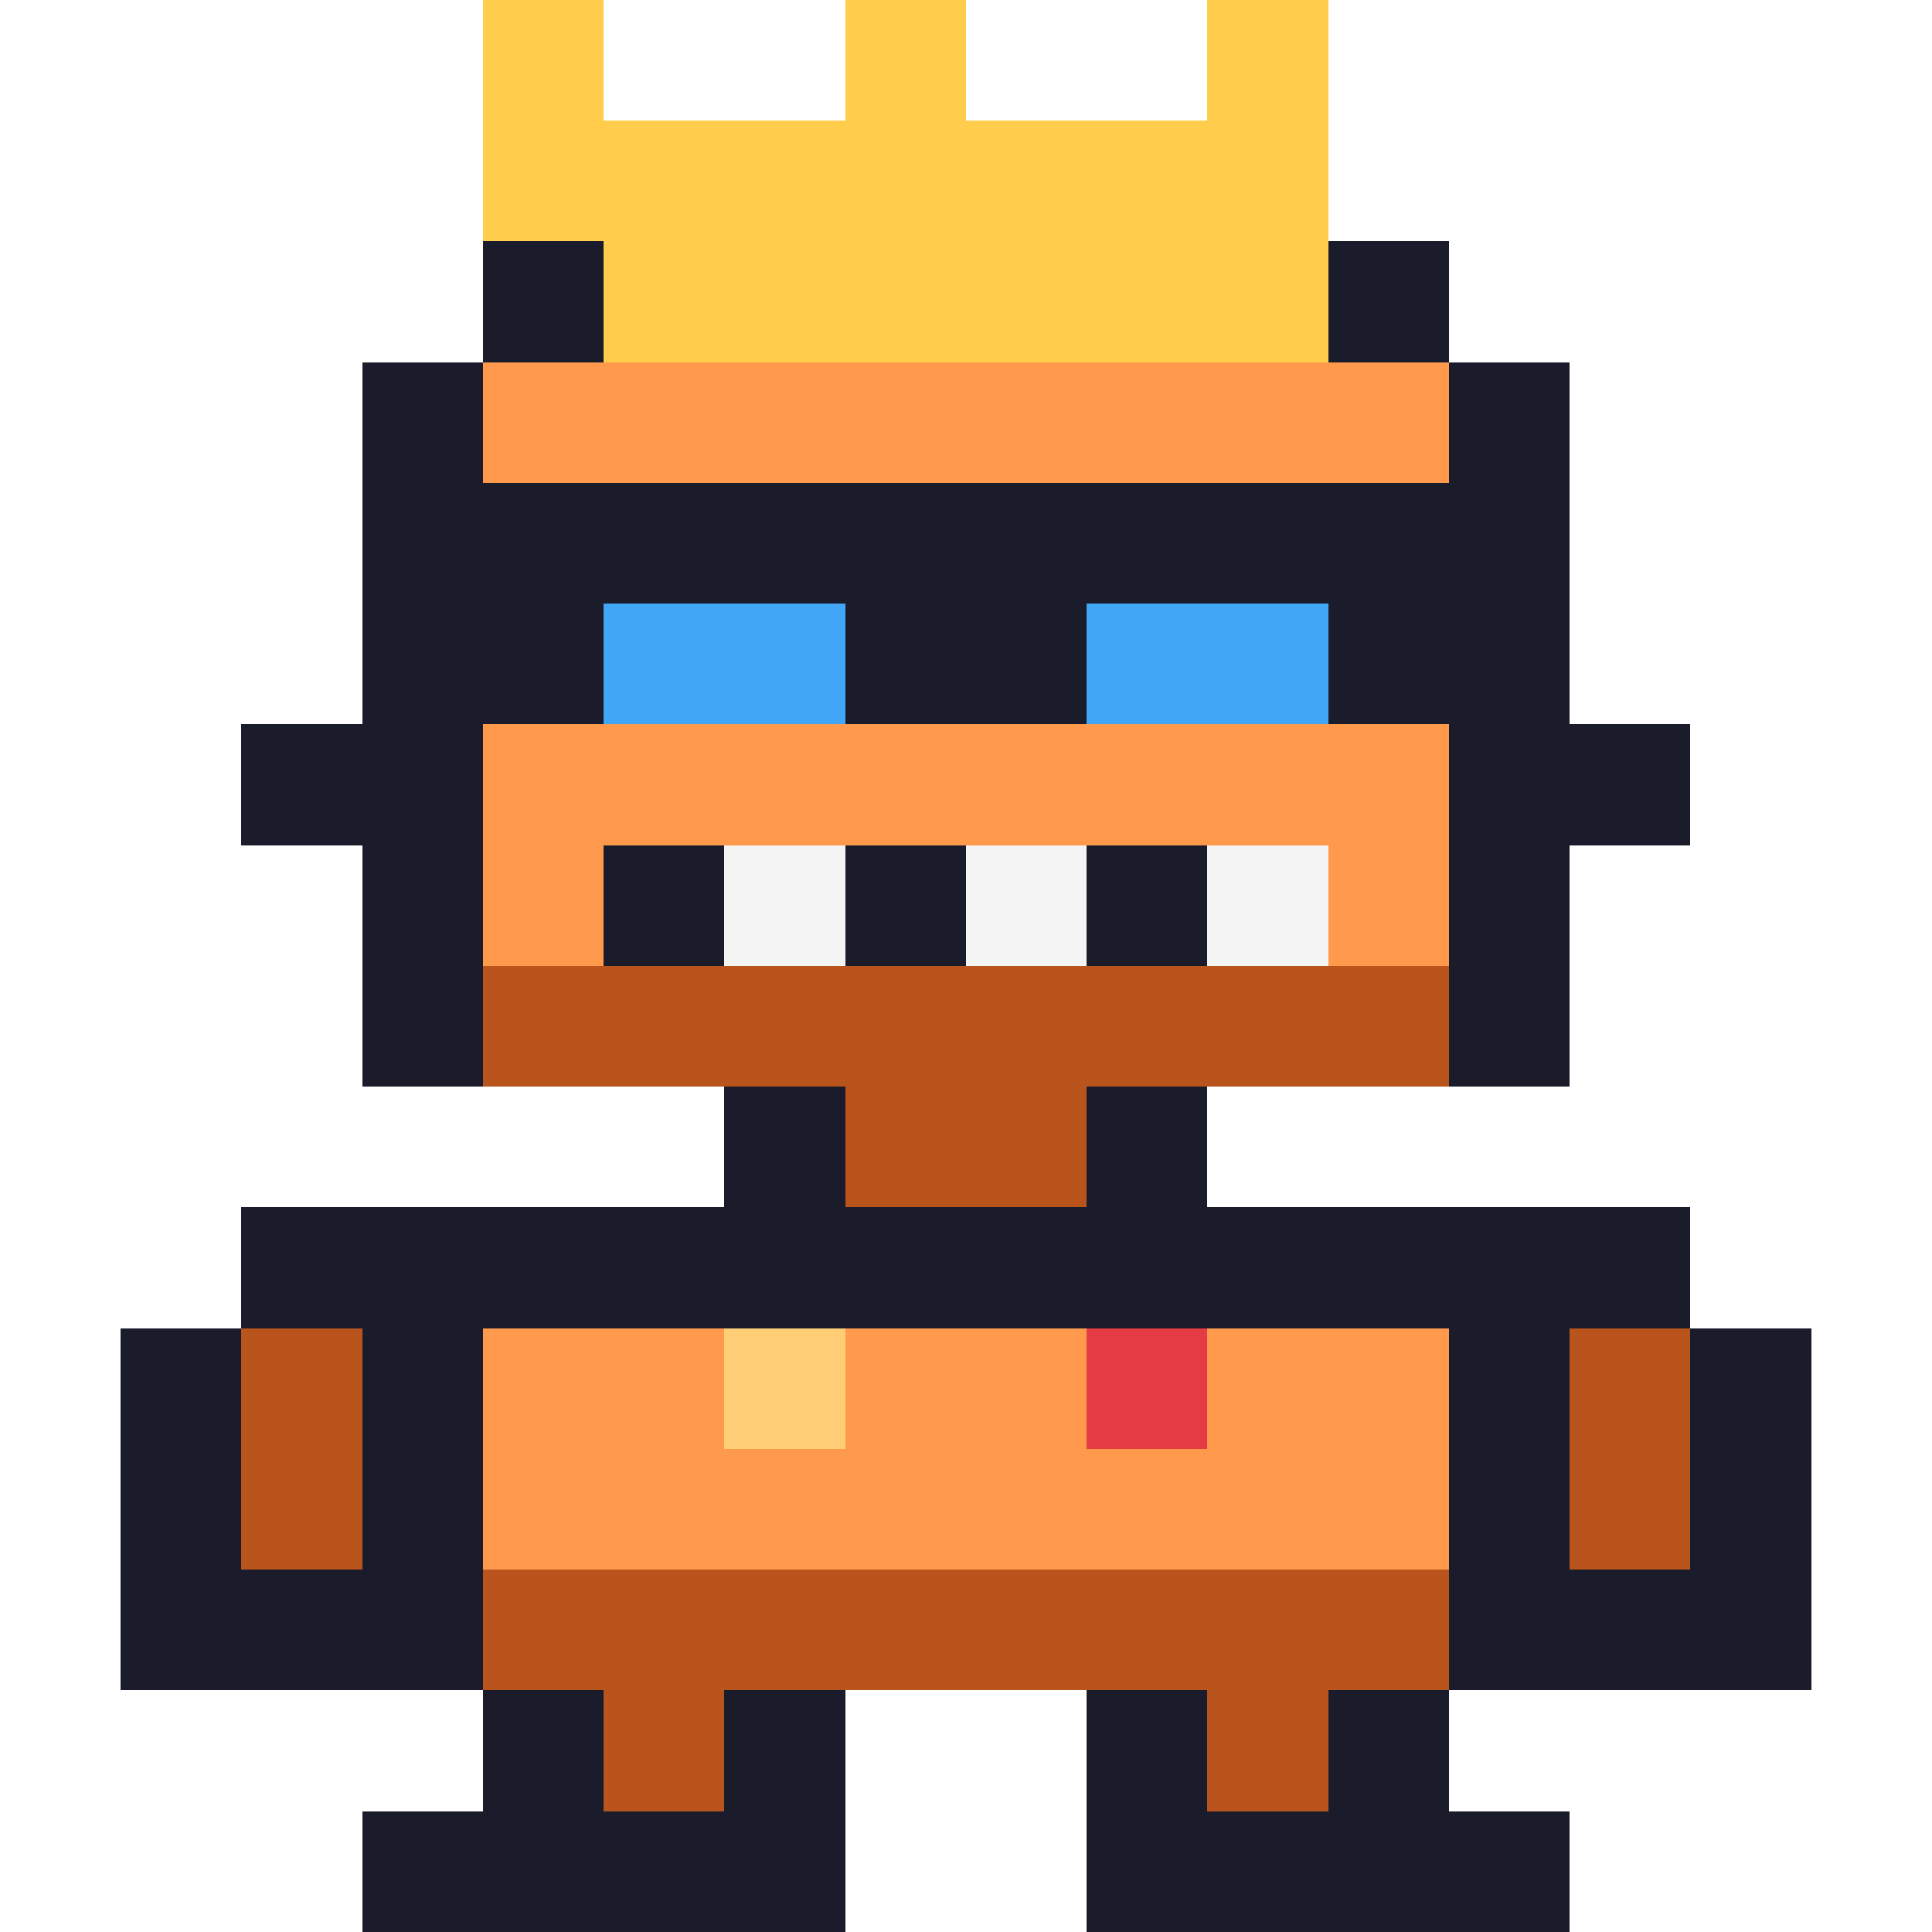
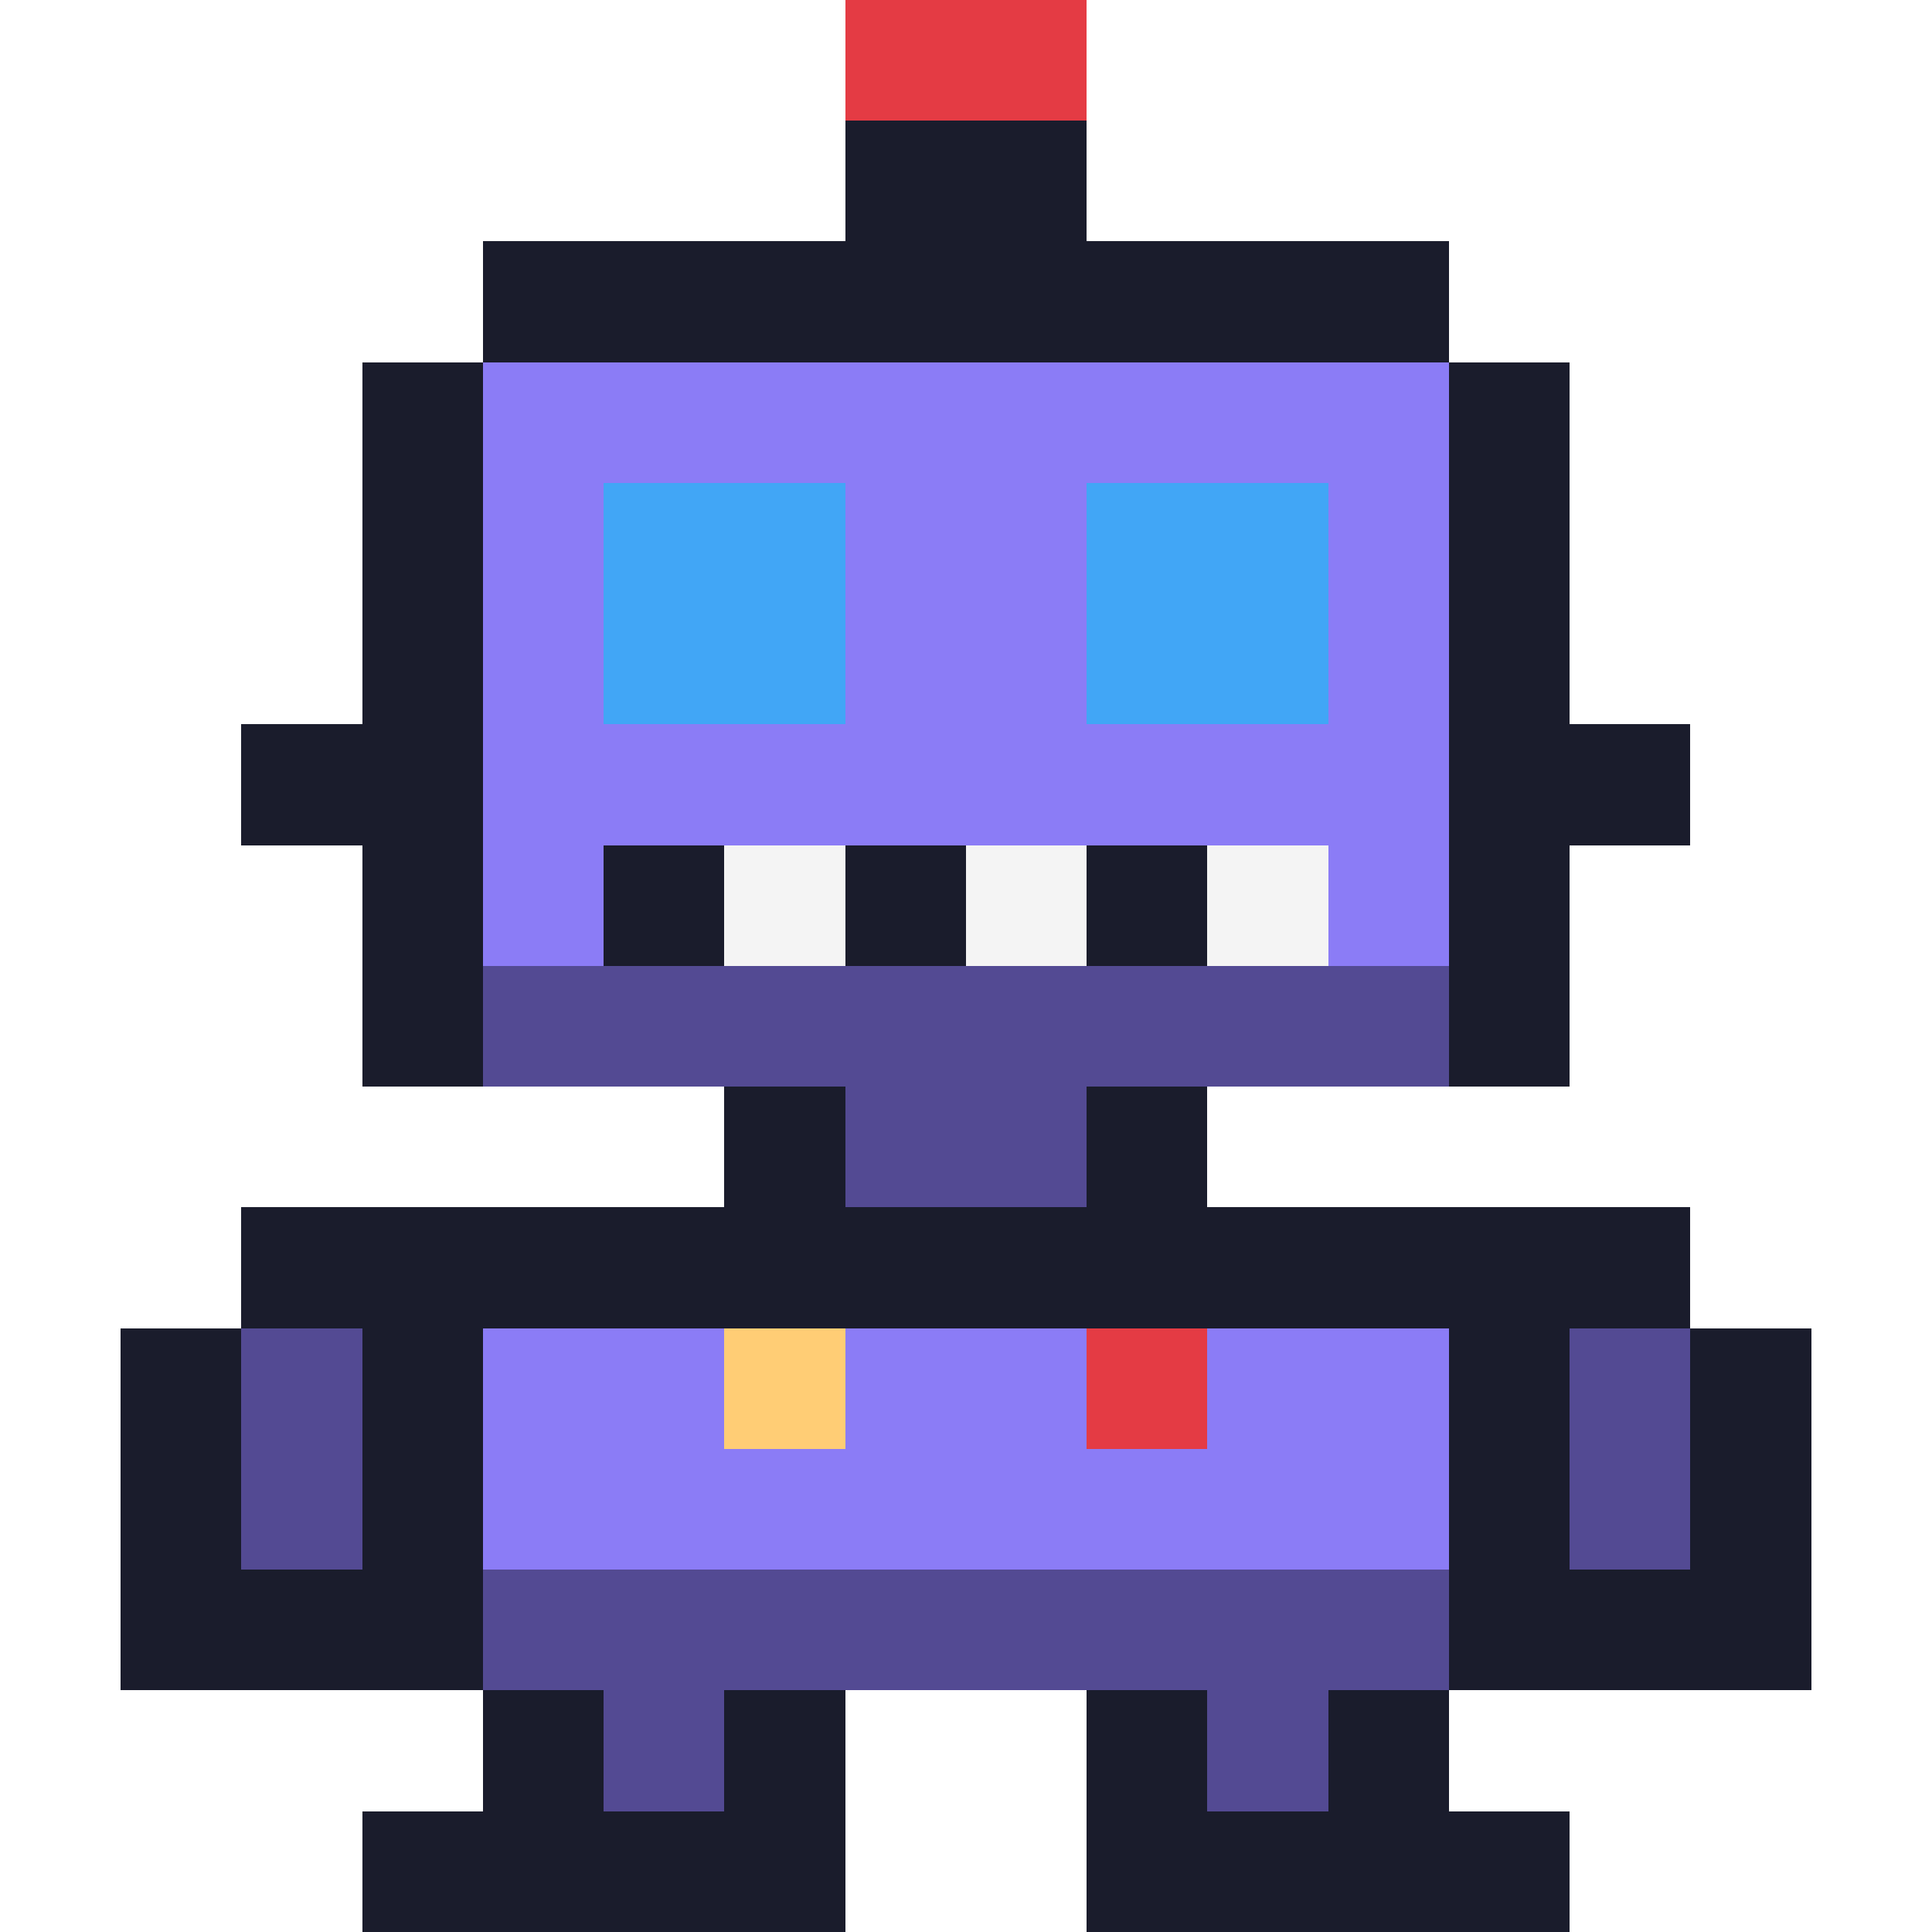
<svg xmlns="http://www.w3.org/2000/svg" viewBox="0 0 16 16" width="64" height="64" shape-rendering="crispEdges">
-   <rect x="4" y="0" width="1" height="1" fill="#ffcd4b" />
-   <rect x="7" y="0" width="1" height="1" fill="#ffcd4b" />
-   <rect x="10" y="0" width="1" height="1" fill="#ffcd4b" />
-   <rect x="4" y="1" width="7" height="1" fill="#ffcd4b" />
-   <rect x="4" y="2" width="1" height="1" fill="#1a1c2c" />
-   <rect x="5" y="2" width="6" height="1" fill="#ffcd4b" />
-   <rect x="11" y="2" width="1" height="1" fill="#1a1c2c" />
+   <rect x="7" y="0" width="2" height="1" fill="#e43b44" />
+   <rect x="7" y="1" width="2" height="1" fill="#1a1c2c" />
+   <rect x="4" y="2" width="8" height="1" fill="#1a1c2c" />
  <rect x="3" y="3" width="1" height="1" fill="#1a1c2c" />
-   <rect x="4" y="3" width="8" height="1" fill="#ff9a4d" />
+   <rect x="4" y="3" width="8" height="1" fill="#8b7cf6" />
  <rect x="12" y="3" width="1" height="1" fill="#1a1c2c" />
  <rect x="3" y="4" width="1" height="1" fill="#1a1c2c" />
-   <rect x="4" y="4" width="8" height="1" fill="#1a1c2c" />
+   <rect x="4" y="4" width="1" height="1" fill="#8b7cf6" />
+   <rect x="5" y="4" width="2" height="1" fill="#41a6f6" />
+   <rect x="7" y="4" width="2" height="1" fill="#8b7cf6" />
+   <rect x="9" y="4" width="2" height="1" fill="#41a6f6" />
+   <rect x="11" y="4" width="1" height="1" fill="#8b7cf6" />
  <rect x="12" y="4" width="1" height="1" fill="#1a1c2c" />
  <rect x="3" y="5" width="1" height="1" fill="#1a1c2c" />
-   <rect x="4" y="5" width="1" height="1" fill="#1a1c2c" />
+   <rect x="4" y="5" width="1" height="1" fill="#8b7cf6" />
  <rect x="5" y="5" width="2" height="1" fill="#41a6f6" />
-   <rect x="7" y="5" width="2" height="1" fill="#1a1c2c" />
+   <rect x="7" y="5" width="2" height="1" fill="#8b7cf6" />
  <rect x="9" y="5" width="2" height="1" fill="#41a6f6" />
-   <rect x="11" y="5" width="1" height="1" fill="#1a1c2c" />
+   <rect x="11" y="5" width="1" height="1" fill="#8b7cf6" />
  <rect x="12" y="5" width="1" height="1" fill="#1a1c2c" />
  <rect x="2" y="6" width="2" height="1" fill="#1a1c2c" />
-   <rect x="4" y="6" width="8" height="1" fill="#ff9a4d" />
+   <rect x="4" y="6" width="8" height="1" fill="#8b7cf6" />
  <rect x="12" y="6" width="2" height="1" fill="#1a1c2c" />
  <rect x="3" y="7" width="1" height="1" fill="#1a1c2c" />
-   <rect x="4" y="7" width="1" height="1" fill="#ff9a4d" />
+   <rect x="4" y="7" width="1" height="1" fill="#8b7cf6" />
  <rect x="5" y="7" width="1" height="1" fill="#1a1c2c" />
  <rect x="6" y="7" width="1" height="1" fill="#f4f4f4" />
  <rect x="7" y="7" width="1" height="1" fill="#1a1c2c" />
  <rect x="8" y="7" width="1" height="1" fill="#f4f4f4" />
  <rect x="9" y="7" width="1" height="1" fill="#1a1c2c" />
  <rect x="10" y="7" width="1" height="1" fill="#f4f4f4" />
-   <rect x="11" y="7" width="1" height="1" fill="#ff9a4d" />
+   <rect x="11" y="7" width="1" height="1" fill="#8b7cf6" />
  <rect x="12" y="7" width="1" height="1" fill="#1a1c2c" />
  <rect x="3" y="8" width="1" height="1" fill="#1a1c2c" />
-   <rect x="4" y="8" width="8" height="1" fill="#b8541c" />
+   <rect x="4" y="8" width="8" height="1" fill="#534a93" />
  <rect x="12" y="8" width="1" height="1" fill="#1a1c2c" />
  <rect x="6" y="9" width="1" height="1" fill="#1a1c2c" />
-   <rect x="7" y="9" width="2" height="1" fill="#b8541c" />
+   <rect x="7" y="9" width="2" height="1" fill="#534a93" />
  <rect x="9" y="9" width="1" height="1" fill="#1a1c2c" />
  <rect x="2" y="10" width="12" height="1" fill="#1a1c2c" />
  <rect x="1" y="11" width="1" height="1" fill="#1a1c2c" />
-   <rect x="2" y="11" width="1" height="1" fill="#b8541c" />
+   <rect x="2" y="11" width="1" height="1" fill="#534a93" />
  <rect x="3" y="11" width="1" height="1" fill="#1a1c2c" />
-   <rect x="4" y="11" width="2" height="1" fill="#ff9a4d" />
+   <rect x="4" y="11" width="2" height="1" fill="#8b7cf6" />
  <rect x="6" y="11" width="1" height="1" fill="#ffcd75" />
-   <rect x="7" y="11" width="2" height="1" fill="#ff9a4d" />
+   <rect x="7" y="11" width="2" height="1" fill="#8b7cf6" />
  <rect x="9" y="11" width="1" height="1" fill="#e43b44" />
-   <rect x="10" y="11" width="2" height="1" fill="#ff9a4d" />
+   <rect x="10" y="11" width="2" height="1" fill="#8b7cf6" />
  <rect x="12" y="11" width="1" height="1" fill="#1a1c2c" />
-   <rect x="13" y="11" width="1" height="1" fill="#b8541c" />
+   <rect x="13" y="11" width="1" height="1" fill="#534a93" />
  <rect x="14" y="11" width="1" height="1" fill="#1a1c2c" />
  <rect x="1" y="12" width="1" height="1" fill="#1a1c2c" />
-   <rect x="2" y="12" width="1" height="1" fill="#b8541c" />
+   <rect x="2" y="12" width="1" height="1" fill="#534a93" />
  <rect x="3" y="12" width="1" height="1" fill="#1a1c2c" />
-   <rect x="4" y="12" width="8" height="1" fill="#ff9a4d" />
+   <rect x="4" y="12" width="8" height="1" fill="#8b7cf6" />
  <rect x="12" y="12" width="1" height="1" fill="#1a1c2c" />
-   <rect x="13" y="12" width="1" height="1" fill="#b8541c" />
+   <rect x="13" y="12" width="1" height="1" fill="#534a93" />
  <rect x="14" y="12" width="1" height="1" fill="#1a1c2c" />
  <rect x="1" y="13" width="3" height="1" fill="#1a1c2c" />
-   <rect x="4" y="13" width="8" height="1" fill="#b8541c" />
+   <rect x="4" y="13" width="8" height="1" fill="#534a93" />
  <rect x="12" y="13" width="3" height="1" fill="#1a1c2c" />
  <rect x="4" y="14" width="1" height="1" fill="#1a1c2c" />
-   <rect x="5" y="14" width="1" height="1" fill="#b8541c" />
+   <rect x="5" y="14" width="1" height="1" fill="#534a93" />
  <rect x="6" y="14" width="1" height="1" fill="#1a1c2c" />
  <rect x="9" y="14" width="1" height="1" fill="#1a1c2c" />
-   <rect x="10" y="14" width="1" height="1" fill="#b8541c" />
+   <rect x="10" y="14" width="1" height="1" fill="#534a93" />
  <rect x="11" y="14" width="1" height="1" fill="#1a1c2c" />
  <rect x="3" y="15" width="4" height="1" fill="#1a1c2c" />
  <rect x="9" y="15" width="4" height="1" fill="#1a1c2c" />
</svg>
